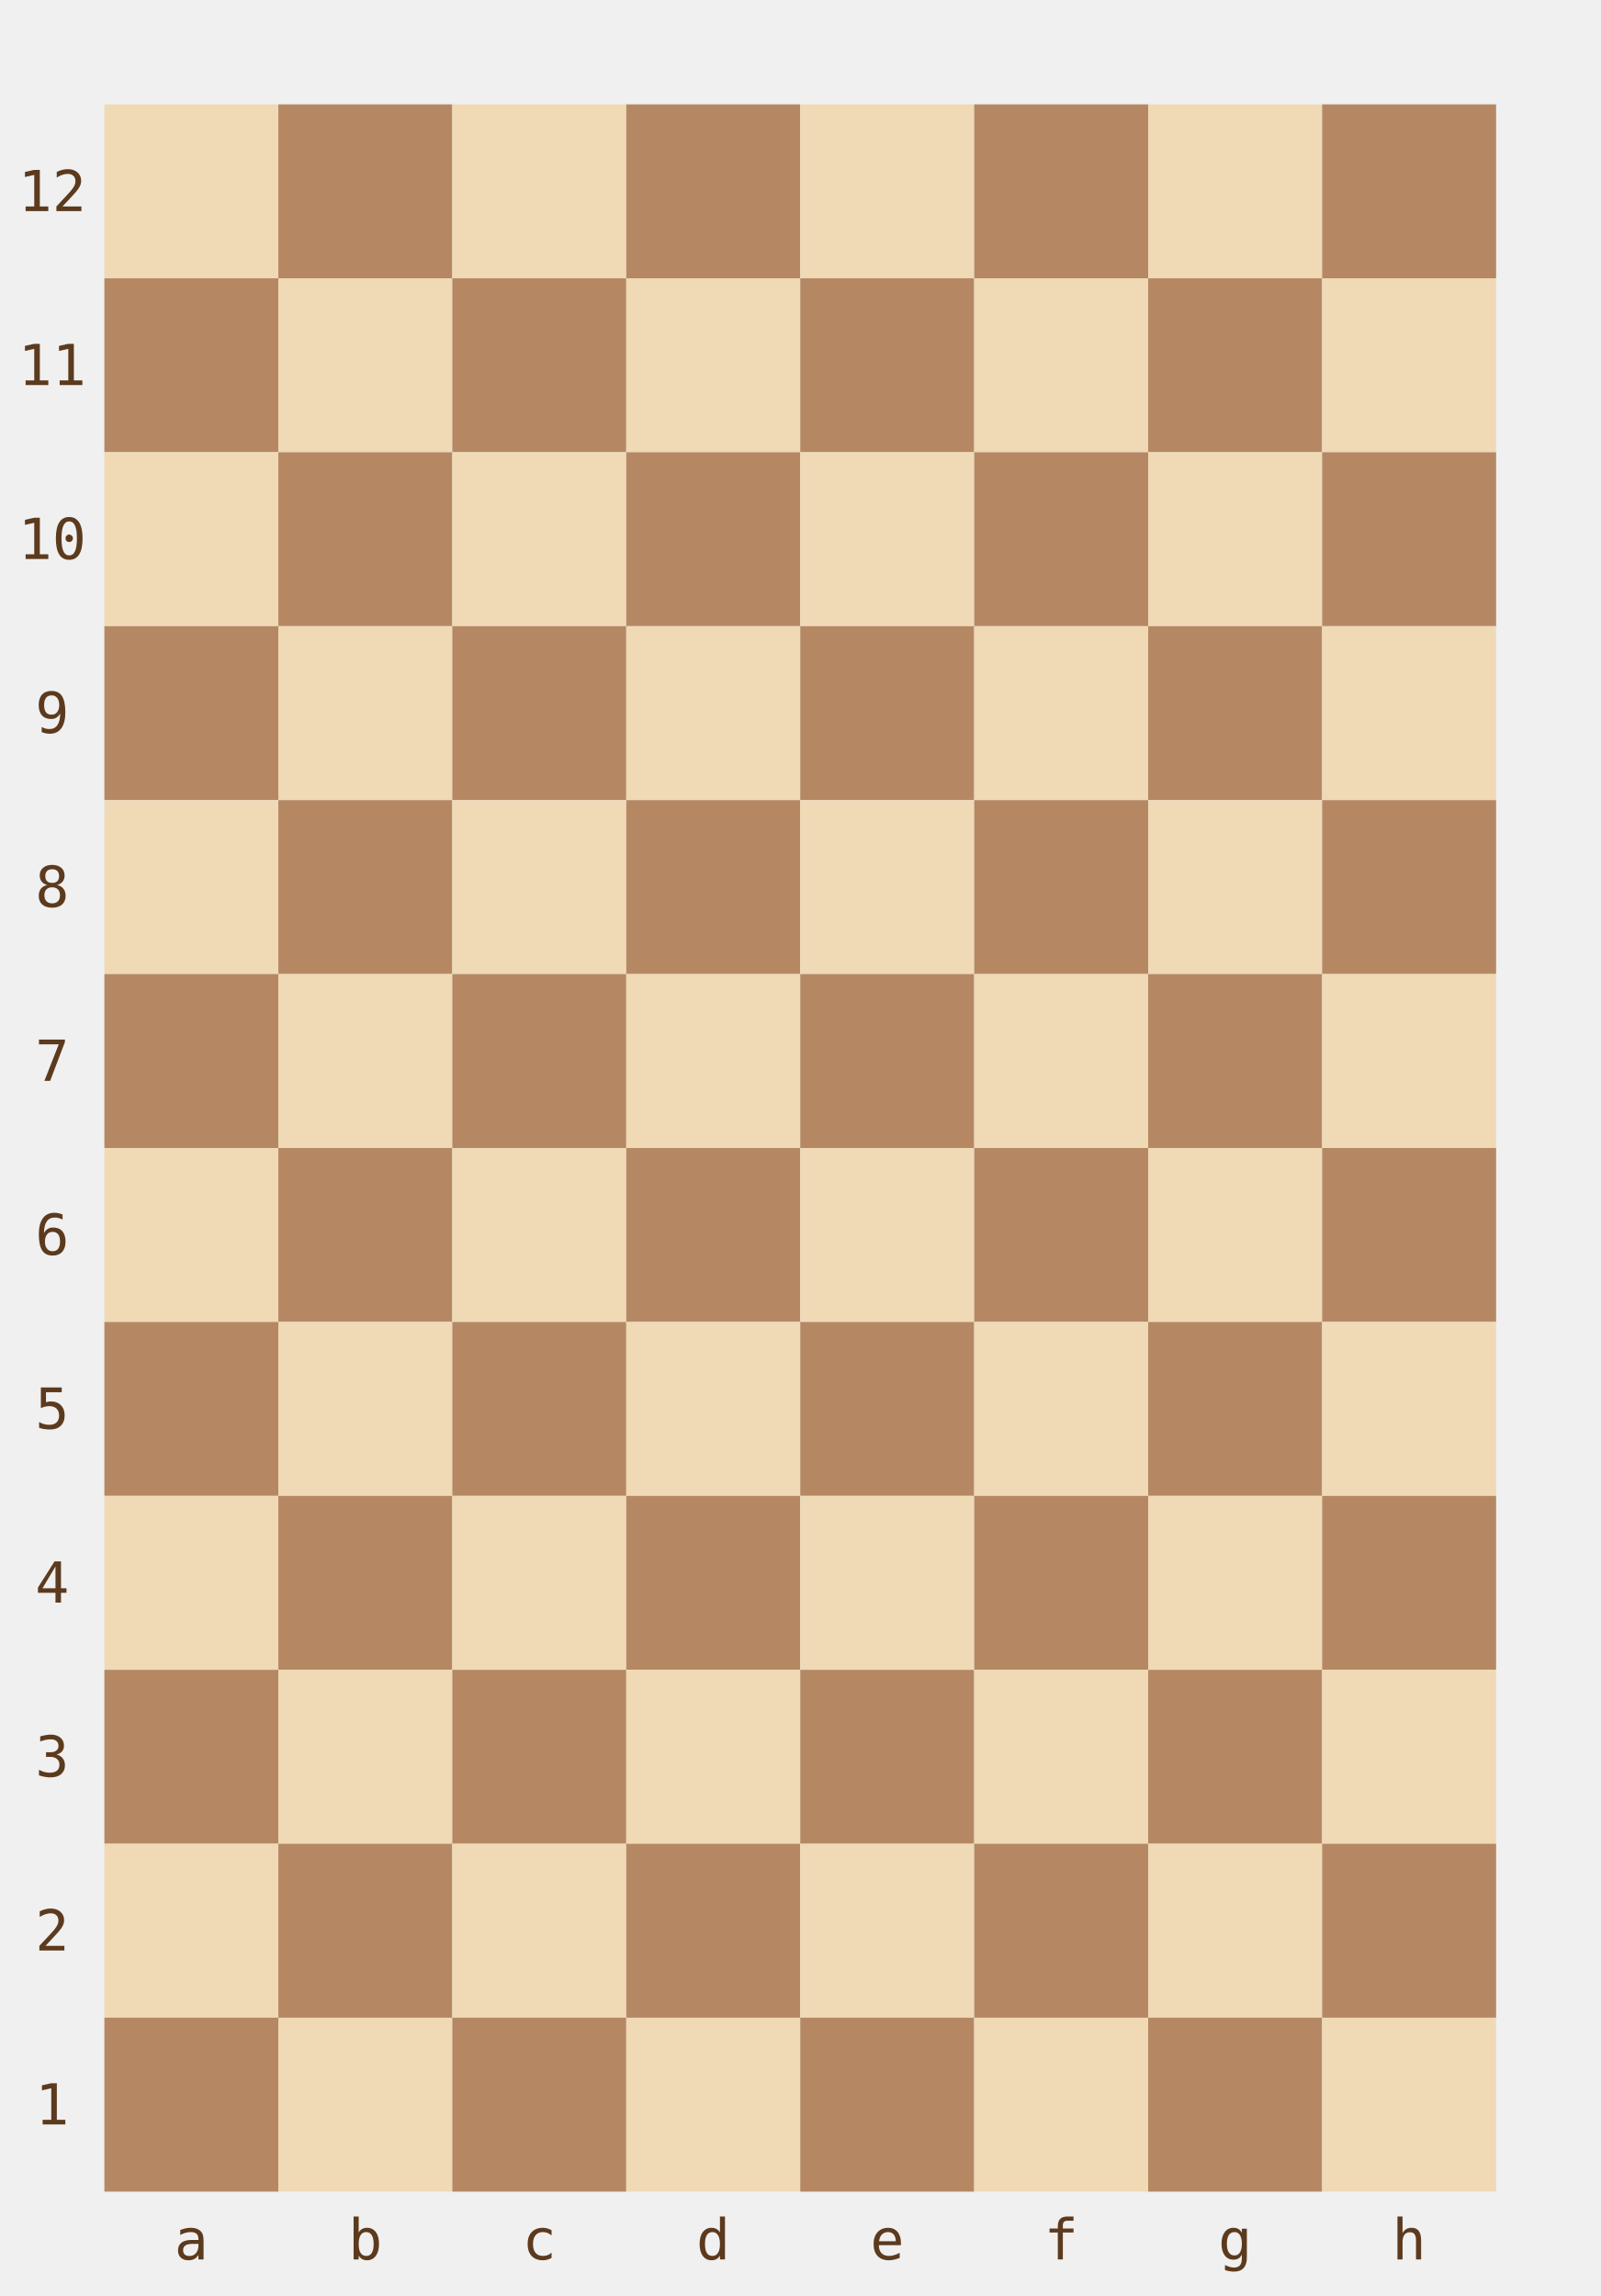
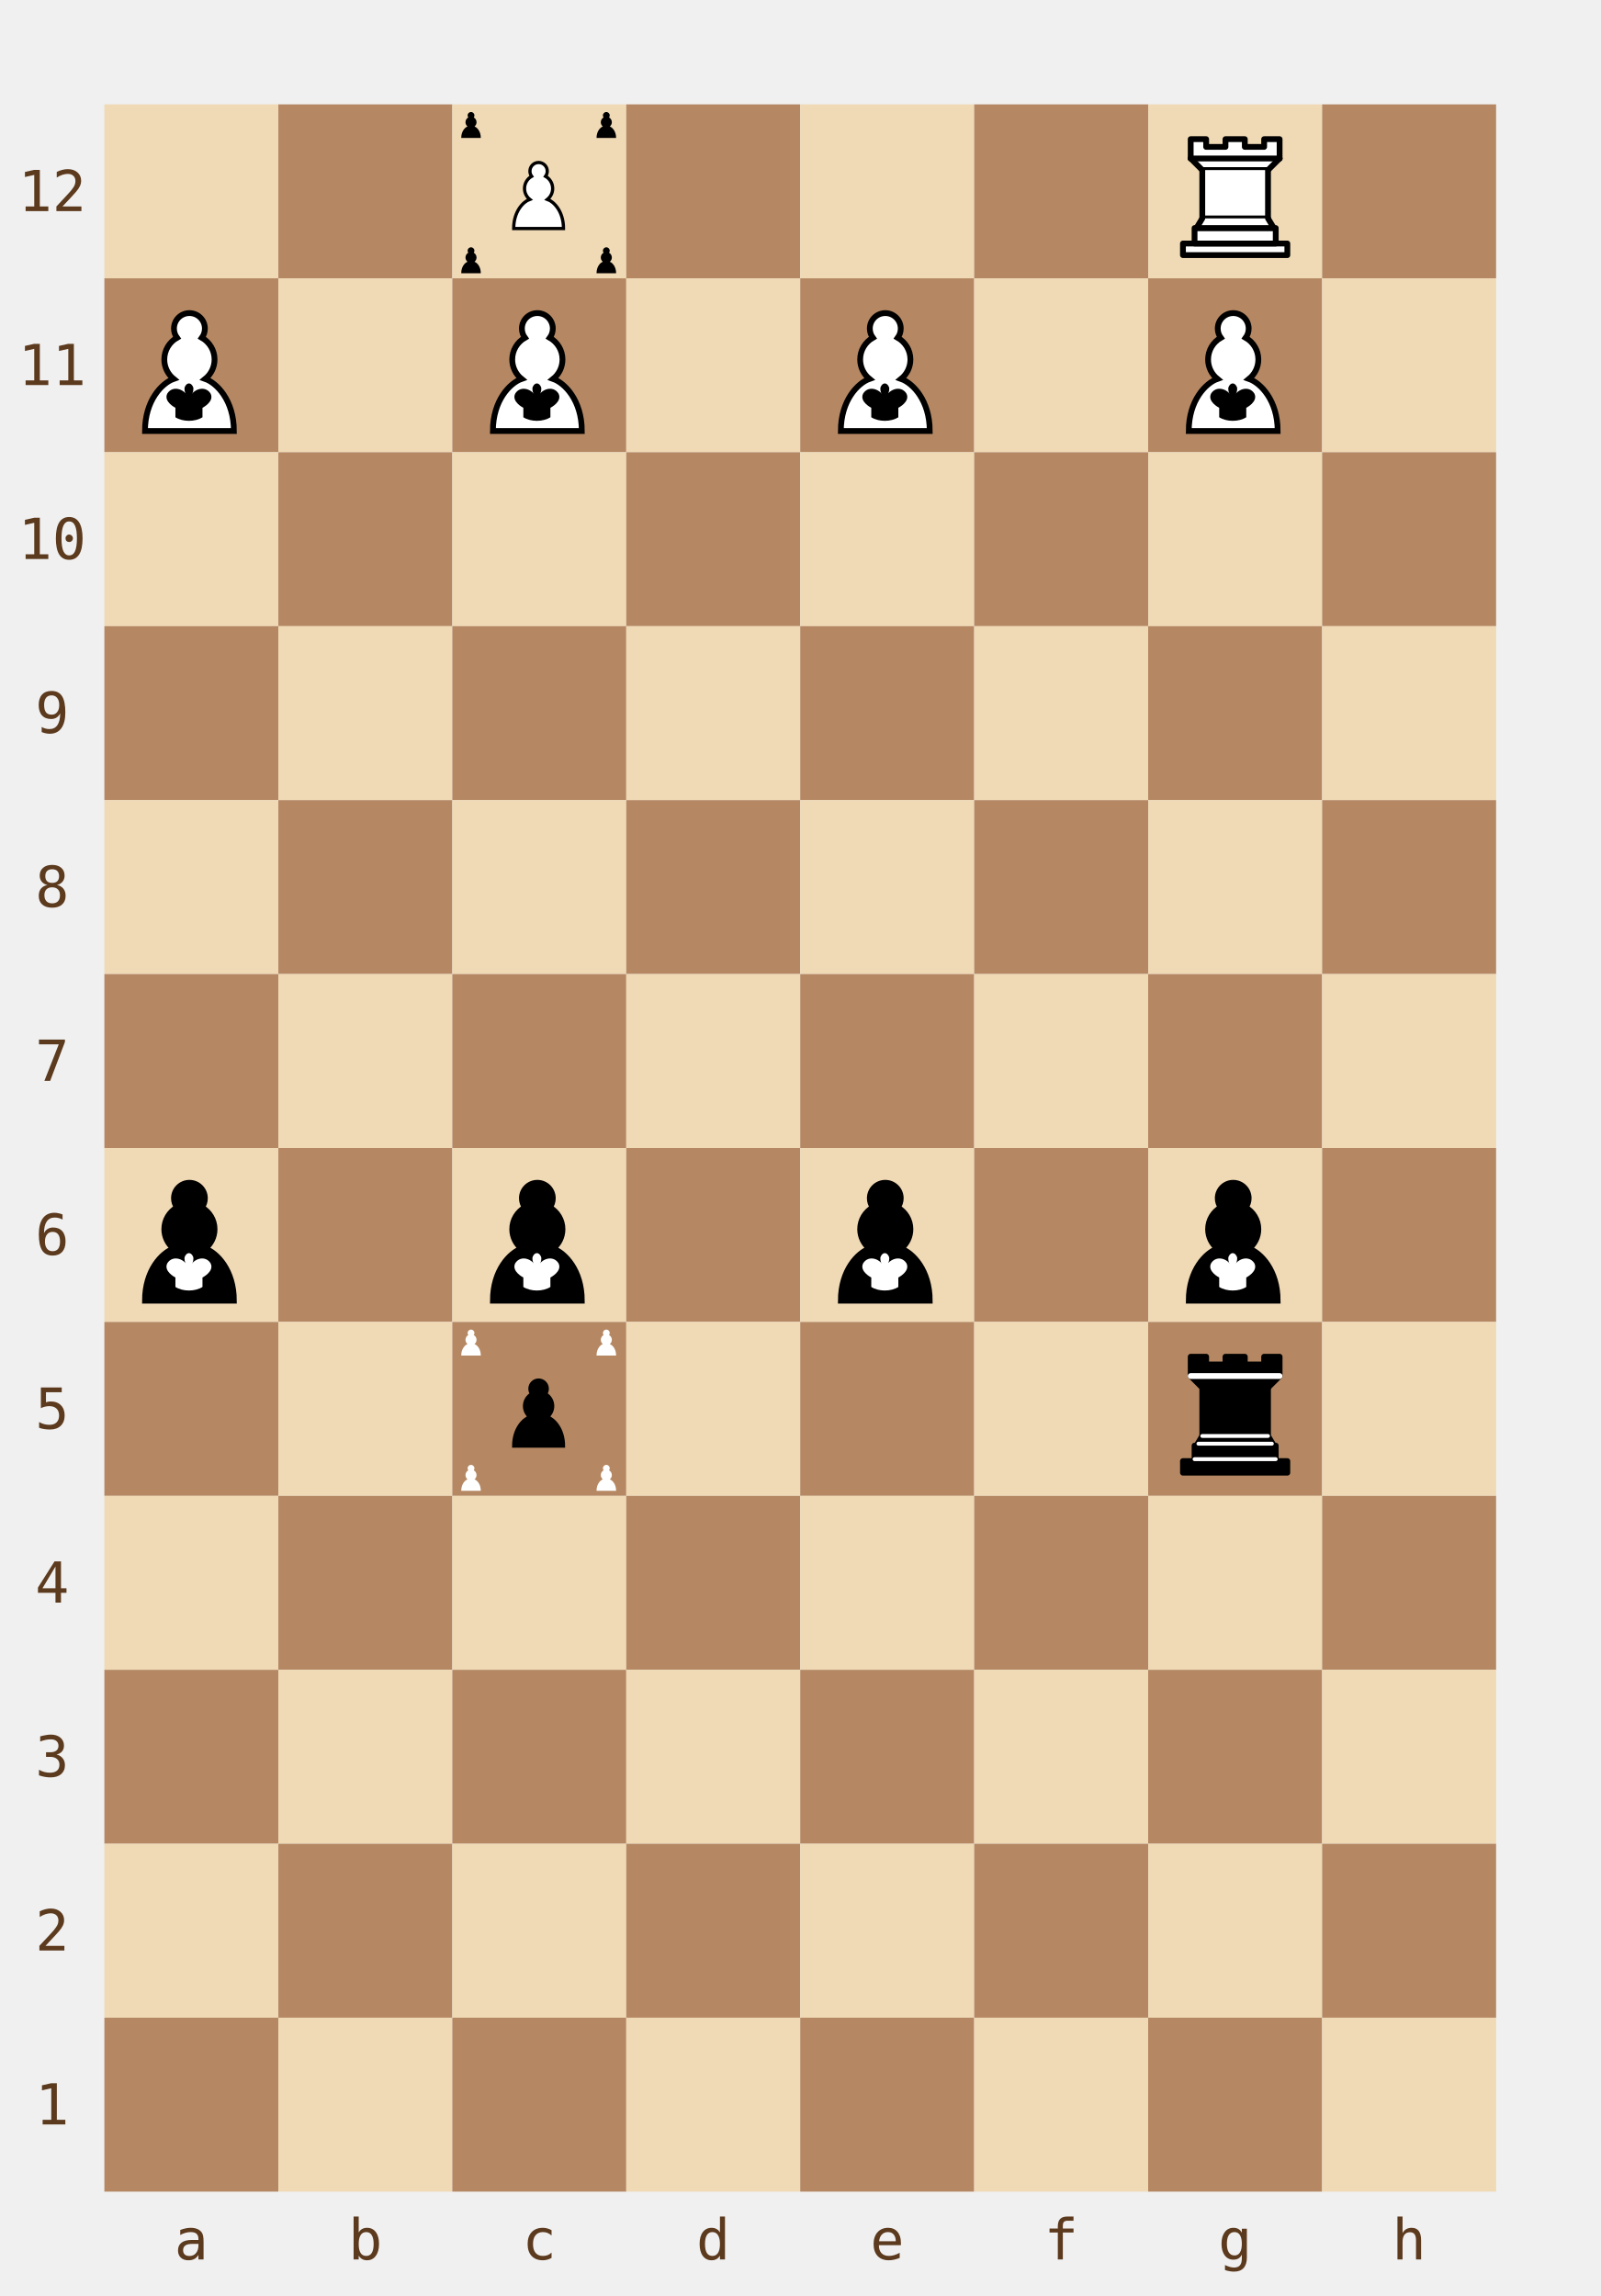
<svg xmlns="http://www.w3.org/2000/svg" viewBox="0 0 368 528" width="368" height="528">
+   <defs>
+     <symbol id="piece-mce-chess-wG" viewBox="0 0 45 45">
+       <g transform="translate(10,10) scale(0.56)">
+         <path d="M 22,9 C 19.79,9 18,10.79 18,13 C 18,13.89 18.29,14.71 18.78,15.38 C 16.83,16.5 15.5,18.59 15.5,21 C 15.5,23.03 16.44,24.84 17.91,26.03 C 14.91,27.09 10.5,31.58 10.5,39.5 L 33.5,39.5 C 33.5,31.58 29.09,27.09 26.09,26.03 C 27.56,24.84 28.5,23.03 28.5,21 C 28.5,18.59 27.17,16.5 25.22,15.38 C 25.71,14.71 26,13.89 26,13 C 26,10.79 24.21,9 22,9 z" style="fill:#fff;stroke:#000;stroke-width:1.5;stroke-linecap:round" />
+       </g>
+       <g transform="translate(0,0) scale(0.22)">
+         <path d="M 22,9 C 19.79,9 18,10.79 18,13 C 18,13.89 18.29,14.71 18.78,15.38 C 16.83,16.5 15.5,18.59 15.5,21 C 15.5,23.03 16.44,24.84 17.91,26.03 C 14.91,27.09 10.5,31.58 10.5,39.5 L 33.5,39.5 C 33.5,31.58 29.09,27.09 26.09,26.03 C 27.56,24.84 28.5,23.03 28.5,21 C 28.5,18.59 27.17,16.5 25.22,15.38 C 25.71,14.71 26,13.89 26,13 C 26,10.79 24.21,9 22,9 z" style="fill:#000;stroke:none" />
+       </g>
+       <g transform="translate(35,0) scale(0.22)">
+         <path d="M 22,9 C 19.79,9 18,10.79 18,13 C 18,13.89 18.29,14.71 18.78,15.38 C 16.83,16.5 15.5,18.59 15.5,21 C 15.5,23.03 16.44,24.84 17.91,26.03 C 14.91,27.09 10.5,31.58 10.5,39.5 L 33.5,39.5 C 33.5,31.58 29.09,27.09 26.09,26.03 C 27.56,24.84 28.5,23.03 28.5,21 C 28.5,18.59 27.17,16.5 25.22,15.38 C 25.71,14.71 26,13.89 26,13 C 26,10.79 24.21,9 22,9 z" style="fill:#000;stroke:none" />
+       </g>
+       <g transform="translate(0,35) scale(0.22)">
+         <path d="M 22,9 C 19.79,9 18,10.79 18,13 C 18,13.89 18.29,14.71 18.78,15.38 C 16.83,16.5 15.5,18.59 15.5,21 C 15.5,23.03 16.44,24.84 17.91,26.03 C 14.91,27.09 10.5,31.58 10.5,39.5 L 33.5,39.5 C 33.5,31.58 29.09,27.09 26.09,26.03 C 27.56,24.84 28.5,23.03 28.5,21 C 28.5,18.59 27.17,16.5 25.22,15.38 C 25.71,14.71 26,13.89 26,13 C 26,10.79 24.21,9 22,9 z" style="fill:#000;stroke:none" />
+       </g>
+       <g transform="translate(35,35) scale(0.22)">
+         <path d="M 22,9 C 19.79,9 18,10.79 18,13 C 18,13.89 18.29,14.71 18.78,15.38 C 16.83,16.5 15.5,18.59 15.5,21 C 15.5,23.03 16.44,24.84 17.91,26.03 C 14.91,27.09 10.5,31.58 10.5,39.5 L 33.5,39.5 C 33.5,31.58 29.09,27.09 26.09,26.03 C 27.56,24.84 28.5,23.03 28.5,21 C 28.5,18.59 27.17,16.5 25.22,15.38 C 25.71,14.71 26,13.89 26,13 C 26,10.79 24.21,9 22,9 z" style="fill:#000;stroke:none" />
+       </g>
+     </symbol>
+     <symbol id="piece-mce-chess-wR" viewBox="0 0 45 45">
+       <g style="fill:#fff;stroke:#000;stroke-width:1.5;stroke-linecap:round;stroke-linejoin:round">
+         <path d="M 9,39 L 36,39 L 36,36 L 9,36 L 9,39 z" />
+         <path d="M 12,36 L 12,32 L 33,32 L 33,36 L 12,36 z" />
+         <path d="M 11,14 L 11,9 L 15,9 L 15,11 L 20,11 L 20,9 L 25,9 L 25,11 L 30,11 L 30,9 L 34,9 L 34,14" />
+         <path d="M 34,14 L 31,17 L 14,17 L 11,14" />
+         <path d="M 31,17 L 31,29.5 L 14,29.5 L 14,17" />
+         <path d="M 31,29.5 L 32.5,32 L 12.5,32 L 14,29.5" />
+         <path d="M 11,14 L 34,14" style="fill:none" />
+       </g>
+     </symbol>
+     <symbol id="piece-mce-chess-wS" viewBox="0 0 45 45">
+       <path d="M 22,9 C 19.79,9 18,10.79 18,13 C 18,13.89 18.29,14.71 18.78,15.38 C 16.83,16.5 15.5,18.59 15.5,21 C 15.5,23.03 16.44,24.84 17.91,26.03 C 14.91,27.09 10.5,31.58 10.5,39.5 L 33.5,39.5 C 33.5,31.58 29.09,27.09 26.09,26.03 C 27.56,24.84 28.5,23.03 28.5,21 C 28.5,18.59 27.17,16.5 25.22,15.38 C 25.71,14.71 26,13.89 26,13 C 26,10.79 24.21,9 22,9 z" style="fill:#fff;stroke:#000;stroke-width:1.5;stroke-linecap:round" />
+       <g transform="translate(14,23) scale(0.35)">
+         <path d="M 22.5,25 C 22.5,25 27,17.5 25.5,14.5 C 25.5,14.5 24.5,12 22.5,12 C 20.5,12 19.5,14.5 19.5,14.5 C 18,17.5 22.5,25 22.5,25" style="fill:#000;stroke:none" />
+         <path d="M 12.5,37 C 18,40.5 27,40.5 32.5,37 L 32.5,30 C 32.5,30 41.5,25.5 38.5,19.5 C 34.5,13 25,16 22.5,23.5 L 22.5,27 L 22.5,23.5 C 20,16 10.5,13 6.5,19.5 C 3.5,25.5 12.5,30 12.5,30 L 12.5,37" style="fill:#000;stroke:none" />
+       </g>
+     </symbol>
+     <symbol id="piece-mce-chess-bS" viewBox="0 0 45 45">
+       <path d="M 22,9 C 19.79,9 18,10.79 18,13 C 18,13.89 18.29,14.71 18.78,15.38 C 16.83,16.5 15.5,18.59 15.5,21 C 15.5,23.03 16.44,24.84 17.91,26.03 C 14.91,27.09 10.5,31.58 10.5,39.5 L 33.5,39.5 C 33.5,31.58 29.09,27.09 26.09,26.03 C 27.56,24.84 28.5,23.03 28.5,21 C 28.5,18.59 27.17,16.5 25.22,15.38 C 25.71,14.71 26,13.89 26,13 C 26,10.79 24.21,9 22,9 z" style="fill:#000;stroke:#000;stroke-width:1.5;stroke-linecap:round" />
+       <g transform="translate(14,23) scale(0.35)">
+         <path d="M 22.5,25 C 22.5,25 27,17.5 25.5,14.5 C 25.5,14.5 24.5,12 22.5,12 C 20.5,12 19.5,14.5 19.5,14.5 C 18,17.5 22.5,25 22.5,25" style="fill:#fff;stroke:none" />
+         <path d="M 12.5,37 C 18,40.5 27,40.5 32.5,37 L 32.5,30 C 32.5,30 41.5,25.5 38.5,19.5 C 34.5,13 25,16 22.5,23.5 L 22.5,27 L 22.5,23.5 C 20,16 10.5,13 6.5,19.5 C 3.5,25.5 12.5,30 12.5,30 L 12.5,37" style="fill:#fff;stroke:none" />
+       </g>
+     </symbol>
+     <symbol id="piece-mce-chess-bG" viewBox="0 0 45 45">
+       <g transform="translate(10,10) scale(0.56)">
+         <path d="M 22,9 C 19.79,9 18,10.79 18,13 C 18,13.89 18.29,14.71 18.78,15.38 C 16.83,16.5 15.5,18.59 15.5,21 C 15.5,23.03 16.44,24.84 17.91,26.03 C 14.91,27.09 10.5,31.58 10.5,39.5 L 33.5,39.5 C 33.5,31.58 29.09,27.09 26.09,26.03 C 27.56,24.84 28.5,23.03 28.5,21 C 28.5,18.59 27.17,16.5 25.22,15.38 C 25.71,14.71 26,13.89 26,13 C 26,10.79 24.21,9 22,9 z" style="fill:#000;stroke:#000;stroke-width:1.5;stroke-linecap:round" />
+       </g>
+       <g transform="translate(0,0) scale(0.22)">
+         <path d="M 22,9 C 19.79,9 18,10.79 18,13 C 18,13.89 18.29,14.71 18.78,15.38 C 16.83,16.5 15.5,18.59 15.5,21 C 15.5,23.03 16.44,24.84 17.91,26.03 C 14.91,27.09 10.5,31.58 10.5,39.5 L 33.5,39.5 C 33.5,31.58 29.09,27.09 26.09,26.03 C 27.56,24.84 28.5,23.03 28.5,21 C 28.5,18.59 27.17,16.5 25.22,15.38 C 25.71,14.71 26,13.89 26,13 C 26,10.79 24.21,9 22,9 z" style="fill:#fff;stroke:none" />
+       </g>
+       <g transform="translate(35,0) scale(0.22)">
+         <path d="M 22,9 C 19.79,9 18,10.79 18,13 C 18,13.89 18.29,14.71 18.78,15.38 C 16.83,16.5 15.5,18.59 15.5,21 C 15.5,23.03 16.44,24.84 17.91,26.03 C 14.91,27.09 10.5,31.58 10.5,39.5 L 33.5,39.5 C 33.5,31.58 29.09,27.09 26.09,26.03 C 27.56,24.84 28.5,23.03 28.5,21 C 28.5,18.59 27.17,16.5 25.22,15.38 C 25.71,14.71 26,13.89 26,13 C 26,10.79 24.21,9 22,9 z" style="fill:#fff;stroke:none" />
+       </g>
+       <g transform="translate(0,35) scale(0.22)">
+         <path d="M 22,9 C 19.79,9 18,10.79 18,13 C 18,13.89 18.29,14.71 18.78,15.38 C 16.83,16.5 15.5,18.59 15.5,21 C 15.5,23.03 16.44,24.84 17.91,26.03 C 14.91,27.09 10.5,31.58 10.5,39.5 L 33.5,39.5 C 33.5,31.58 29.09,27.09 26.09,26.03 C 27.56,24.84 28.5,23.03 28.5,21 C 28.5,18.59 27.17,16.5 25.22,15.38 C 25.71,14.71 26,13.89 26,13 C 26,10.79 24.21,9 22,9 z" style="fill:#fff;stroke:none" />
+       </g>
+       <g transform="translate(35,35) scale(0.22)">
+         <path d="M 22,9 C 19.79,9 18,10.79 18,13 C 18,13.89 18.29,14.71 18.78,15.38 C 16.83,16.5 15.5,18.59 15.5,21 C 15.5,23.03 16.44,24.84 17.91,26.03 C 14.91,27.09 10.5,31.58 10.5,39.5 L 33.5,39.5 C 33.5,31.58 29.09,27.09 26.09,26.03 C 27.56,24.84 28.5,23.03 28.5,21 C 28.5,18.59 27.17,16.5 25.22,15.38 C 25.71,14.71 26,13.89 26,13 C 26,10.79 24.21,9 22,9 z" style="fill:#fff;stroke:none" />
+       </g>
+     </symbol>
+     <symbol id="piece-mce-chess-bR" viewBox="0 0 45 45">
+       <g style="fill:#000;stroke:#000;stroke-width:1.5;stroke-linecap:round;stroke-linejoin:round">
+         <path d="M 9,39 L 36,39 L 36,36 L 9,36 L 9,39 z" />
+         <path d="M 12,36 L 12,32 L 33,32 L 33,36 L 12,36 z" />
+         <path d="M 11,14 L 11,9 L 15,9 L 15,11 L 20,11 L 20,9 L 25,9 L 25,11 L 30,11 L 30,9 L 34,9 L 34,14" />
+         <path d="M 34,14 L 31,17 L 14,17 L 11,14" />
+         <path d="M 31,17 L 31,29.5 L 14,29.5 L 14,17" />
+         <path d="M 31,29.5 L 32.5,32 L 12.5,32 L 14,29.5" />
+         <path d="M 11,14 L 34,14" style="fill:none;stroke:#fff;stroke-linejoin:miter" />
+         <path d="M 12,35.5 L 33,35.5" style="fill:none;stroke:#fff;stroke-width:1" />
+         <path d="M 13,31.5 L 32,31.5" style="fill:none;stroke:#fff;stroke-width:1" />
+         <path d="M 14,29.5 L 31,29.5" style="fill:none;stroke:#fff;stroke-width:1" />
+       </g>
+     </symbol>
+   </defs>
  <rect x="24" y="24" width="40" height="40" fill="#f0d9b5" data-sq="a12" class="board-cell" />
  <rect x="64" y="24" width="40" height="40" fill="#b58863" data-sq="b12" class="board-cell" />
  <rect x="104" y="24" width="40" height="40" fill="#f0d9b5" data-sq="c12" class="board-cell" />
  <rect x="144" y="24" width="40" height="40" fill="#b58863" data-sq="d12" class="board-cell" />
  <rect x="184" y="24" width="40" height="40" fill="#f0d9b5" data-sq="e12" class="board-cell" />
  <rect x="224" y="24" width="40" height="40" fill="#b58863" data-sq="f12" class="board-cell" />
  <rect x="264" y="24" width="40" height="40" fill="#f0d9b5" data-sq="g12" class="board-cell" />
  <rect x="304" y="24" width="40" height="40" fill="#b58863" data-sq="h12" class="board-cell" />
  <rect x="24" y="64" width="40" height="40" fill="#b58863" data-sq="a11" class="board-cell" />
  <rect x="64" y="64" width="40" height="40" fill="#f0d9b5" data-sq="b11" class="board-cell" />
  <rect x="104" y="64" width="40" height="40" fill="#b58863" data-sq="c11" class="board-cell" />
  <rect x="144" y="64" width="40" height="40" fill="#f0d9b5" data-sq="d11" class="board-cell" />
  <rect x="184" y="64" width="40" height="40" fill="#b58863" data-sq="e11" class="board-cell" />
  <rect x="224" y="64" width="40" height="40" fill="#f0d9b5" data-sq="f11" class="board-cell" />
  <rect x="264" y="64" width="40" height="40" fill="#b58863" data-sq="g11" class="board-cell" />
  <rect x="304" y="64" width="40" height="40" fill="#f0d9b5" data-sq="h11" class="board-cell" />
  <rect x="24" y="104" width="40" height="40" fill="#f0d9b5" data-sq="a10" class="board-cell" />
  <rect x="64" y="104" width="40" height="40" fill="#b58863" data-sq="b10" class="board-cell" />
  <rect x="104" y="104" width="40" height="40" fill="#f0d9b5" data-sq="c10" class="board-cell" />
  <rect x="144" y="104" width="40" height="40" fill="#b58863" data-sq="d10" class="board-cell" />
  <rect x="184" y="104" width="40" height="40" fill="#f0d9b5" data-sq="e10" class="board-cell" />
  <rect x="224" y="104" width="40" height="40" fill="#b58863" data-sq="f10" class="board-cell" />
  <rect x="264" y="104" width="40" height="40" fill="#f0d9b5" data-sq="g10" class="board-cell" />
  <rect x="304" y="104" width="40" height="40" fill="#b58863" data-sq="h10" class="board-cell" />
  <rect x="24" y="144" width="40" height="40" fill="#b58863" data-sq="a9" class="board-cell" />
  <rect x="64" y="144" width="40" height="40" fill="#f0d9b5" data-sq="b9" class="board-cell" />
  <rect x="104" y="144" width="40" height="40" fill="#b58863" data-sq="c9" class="board-cell" />
  <rect x="144" y="144" width="40" height="40" fill="#f0d9b5" data-sq="d9" class="board-cell" />
  <rect x="184" y="144" width="40" height="40" fill="#b58863" data-sq="e9" class="board-cell" />
  <rect x="224" y="144" width="40" height="40" fill="#f0d9b5" data-sq="f9" class="board-cell" />
  <rect x="264" y="144" width="40" height="40" fill="#b58863" data-sq="g9" class="board-cell" />
  <rect x="304" y="144" width="40" height="40" fill="#f0d9b5" data-sq="h9" class="board-cell" />
  <rect x="24" y="184" width="40" height="40" fill="#f0d9b5" data-sq="a8" class="board-cell" />
  <rect x="64" y="184" width="40" height="40" fill="#b58863" data-sq="b8" class="board-cell" />
  <rect x="104" y="184" width="40" height="40" fill="#f0d9b5" data-sq="c8" class="board-cell" />
  <rect x="144" y="184" width="40" height="40" fill="#b58863" data-sq="d8" class="board-cell" />
  <rect x="184" y="184" width="40" height="40" fill="#f0d9b5" data-sq="e8" class="board-cell" />
  <rect x="224" y="184" width="40" height="40" fill="#b58863" data-sq="f8" class="board-cell" />
  <rect x="264" y="184" width="40" height="40" fill="#f0d9b5" data-sq="g8" class="board-cell" />
  <rect x="304" y="184" width="40" height="40" fill="#b58863" data-sq="h8" class="board-cell" />
  <rect x="24" y="224" width="40" height="40" fill="#b58863" data-sq="a7" class="board-cell" />
  <rect x="64" y="224" width="40" height="40" fill="#f0d9b5" data-sq="b7" class="board-cell" />
  <rect x="104" y="224" width="40" height="40" fill="#b58863" data-sq="c7" class="board-cell" />
  <rect x="144" y="224" width="40" height="40" fill="#f0d9b5" data-sq="d7" class="board-cell" />
  <rect x="184" y="224" width="40" height="40" fill="#b58863" data-sq="e7" class="board-cell" />
  <rect x="224" y="224" width="40" height="40" fill="#f0d9b5" data-sq="f7" class="board-cell" />
  <rect x="264" y="224" width="40" height="40" fill="#b58863" data-sq="g7" class="board-cell" />
  <rect x="304" y="224" width="40" height="40" fill="#f0d9b5" data-sq="h7" class="board-cell" />
  <rect x="24" y="264" width="40" height="40" fill="#f0d9b5" data-sq="a6" class="board-cell" />
  <rect x="64" y="264" width="40" height="40" fill="#b58863" data-sq="b6" class="board-cell" />
  <rect x="104" y="264" width="40" height="40" fill="#f0d9b5" data-sq="c6" class="board-cell" />
  <rect x="144" y="264" width="40" height="40" fill="#b58863" data-sq="d6" class="board-cell" />
  <rect x="184" y="264" width="40" height="40" fill="#f0d9b5" data-sq="e6" class="board-cell" />
  <rect x="224" y="264" width="40" height="40" fill="#b58863" data-sq="f6" class="board-cell" />
  <rect x="264" y="264" width="40" height="40" fill="#f0d9b5" data-sq="g6" class="board-cell" />
  <rect x="304" y="264" width="40" height="40" fill="#b58863" data-sq="h6" class="board-cell" />
  <rect x="24" y="304" width="40" height="40" fill="#b58863" data-sq="a5" class="board-cell" />
  <rect x="64" y="304" width="40" height="40" fill="#f0d9b5" data-sq="b5" class="board-cell" />
  <rect x="104" y="304" width="40" height="40" fill="#b58863" data-sq="c5" class="board-cell" />
  <rect x="144" y="304" width="40" height="40" fill="#f0d9b5" data-sq="d5" class="board-cell" />
  <rect x="184" y="304" width="40" height="40" fill="#b58863" data-sq="e5" class="board-cell" />
  <rect x="224" y="304" width="40" height="40" fill="#f0d9b5" data-sq="f5" class="board-cell" />
  <rect x="264" y="304" width="40" height="40" fill="#b58863" data-sq="g5" class="board-cell" />
  <rect x="304" y="304" width="40" height="40" fill="#f0d9b5" data-sq="h5" class="board-cell" />
  <rect x="24" y="344" width="40" height="40" fill="#f0d9b5" data-sq="a4" class="board-cell" />
  <rect x="64" y="344" width="40" height="40" fill="#b58863" data-sq="b4" class="board-cell" />
  <rect x="104" y="344" width="40" height="40" fill="#f0d9b5" data-sq="c4" class="board-cell" />
  <rect x="144" y="344" width="40" height="40" fill="#b58863" data-sq="d4" class="board-cell" />
  <rect x="184" y="344" width="40" height="40" fill="#f0d9b5" data-sq="e4" class="board-cell" />
  <rect x="224" y="344" width="40" height="40" fill="#b58863" data-sq="f4" class="board-cell" />
  <rect x="264" y="344" width="40" height="40" fill="#f0d9b5" data-sq="g4" class="board-cell" />
  <rect x="304" y="344" width="40" height="40" fill="#b58863" data-sq="h4" class="board-cell" />
  <rect x="24" y="384" width="40" height="40" fill="#b58863" data-sq="a3" class="board-cell" />
  <rect x="64" y="384" width="40" height="40" fill="#f0d9b5" data-sq="b3" class="board-cell" />
  <rect x="104" y="384" width="40" height="40" fill="#b58863" data-sq="c3" class="board-cell" />
  <rect x="144" y="384" width="40" height="40" fill="#f0d9b5" data-sq="d3" class="board-cell" />
  <rect x="184" y="384" width="40" height="40" fill="#b58863" data-sq="e3" class="board-cell" />
  <rect x="224" y="384" width="40" height="40" fill="#f0d9b5" data-sq="f3" class="board-cell" />
  <rect x="264" y="384" width="40" height="40" fill="#b58863" data-sq="g3" class="board-cell" />
  <rect x="304" y="384" width="40" height="40" fill="#f0d9b5" data-sq="h3" class="board-cell" />
  <rect x="24" y="424" width="40" height="40" fill="#f0d9b5" data-sq="a2" class="board-cell" />
  <rect x="64" y="424" width="40" height="40" fill="#b58863" data-sq="b2" class="board-cell" />
  <rect x="104" y="424" width="40" height="40" fill="#f0d9b5" data-sq="c2" class="board-cell" />
  <rect x="144" y="424" width="40" height="40" fill="#b58863" data-sq="d2" class="board-cell" />
  <rect x="184" y="424" width="40" height="40" fill="#f0d9b5" data-sq="e2" class="board-cell" />
  <rect x="224" y="424" width="40" height="40" fill="#b58863" data-sq="f2" class="board-cell" />
  <rect x="264" y="424" width="40" height="40" fill="#f0d9b5" data-sq="g2" class="board-cell" />
  <rect x="304" y="424" width="40" height="40" fill="#b58863" data-sq="h2" class="board-cell" />
  <rect x="24" y="464" width="40" height="40" fill="#b58863" data-sq="a1" class="board-cell" />
  <rect x="64" y="464" width="40" height="40" fill="#f0d9b5" data-sq="b1" class="board-cell" />
  <rect x="104" y="464" width="40" height="40" fill="#b58863" data-sq="c1" class="board-cell" />
  <rect x="144" y="464" width="40" height="40" fill="#f0d9b5" data-sq="d1" class="board-cell" />
  <rect x="184" y="464" width="40" height="40" fill="#b58863" data-sq="e1" class="board-cell" />
  <rect x="224" y="464" width="40" height="40" fill="#f0d9b5" data-sq="f1" class="board-cell" />
  <rect x="264" y="464" width="40" height="40" fill="#b58863" data-sq="g1" class="board-cell" />
  <rect x="304" y="464" width="40" height="40" fill="#f0d9b5" data-sq="h1" class="board-cell" />
+   <g pointer-events="none">
+     <use href="#piece-mce-chess-wG" x="104" y="24" width="40" height="40" />
+     <use href="#piece-mce-chess-wR" x="264" y="24" width="40" height="40" />
+     <use href="#piece-mce-chess-wS" x="24" y="64" width="40" height="40" />
+     <use href="#piece-mce-chess-wS" x="104" y="64" width="40" height="40" />
+     <use href="#piece-mce-chess-wS" x="184" y="64" width="40" height="40" />
+     <use href="#piece-mce-chess-wS" x="264" y="64" width="40" height="40" />
+     <use href="#piece-mce-chess-bS" x="24" y="264" width="40" height="40" />
+     <use href="#piece-mce-chess-bS" x="104" y="264" width="40" height="40" />
+     <use href="#piece-mce-chess-bS" x="184" y="264" width="40" height="40" />
+     <use href="#piece-mce-chess-bS" x="264" y="264" width="40" height="40" />
+     <use href="#piece-mce-chess-bG" x="104" y="304" width="40" height="40" />
+     <use href="#piece-mce-chess-bR" x="264" y="304" width="40" height="40" />
+   </g>
  <text x="44" y="519.6" text-anchor="middle" font-size="13" fill="#5c3a1e" font-family="monospace">a</text>
  <text x="84" y="519.6" text-anchor="middle" font-size="13" fill="#5c3a1e" font-family="monospace">b</text>
  <text x="124" y="519.6" text-anchor="middle" font-size="13" fill="#5c3a1e" font-family="monospace">c</text>
  <text x="164" y="519.6" text-anchor="middle" font-size="13" fill="#5c3a1e" font-family="monospace">d</text>
  <text x="204" y="519.6" text-anchor="middle" font-size="13" fill="#5c3a1e" font-family="monospace">e</text>
  <text x="244" y="519.6" text-anchor="middle" font-size="13" fill="#5c3a1e" font-family="monospace">f</text>
  <text x="284" y="519.6" text-anchor="middle" font-size="13" fill="#5c3a1e" font-family="monospace">g</text>
  <text x="324" y="519.6" text-anchor="middle" font-size="13" fill="#5c3a1e" font-family="monospace">h</text>
  <text x="12" y="48.55" text-anchor="middle" font-size="13" fill="#5c3a1e" font-family="monospace">12</text>
  <text x="12" y="88.55" text-anchor="middle" font-size="13" fill="#5c3a1e" font-family="monospace">11</text>
  <text x="12" y="128.55" text-anchor="middle" font-size="13" fill="#5c3a1e" font-family="monospace">10</text>
  <text x="12" y="168.55" text-anchor="middle" font-size="13" fill="#5c3a1e" font-family="monospace">9</text>
  <text x="12" y="208.55" text-anchor="middle" font-size="13" fill="#5c3a1e" font-family="monospace">8</text>
  <text x="12" y="248.55" text-anchor="middle" font-size="13" fill="#5c3a1e" font-family="monospace">7</text>
  <text x="12" y="288.55" text-anchor="middle" font-size="13" fill="#5c3a1e" font-family="monospace">6</text>
  <text x="12" y="328.55" text-anchor="middle" font-size="13" fill="#5c3a1e" font-family="monospace">5</text>
  <text x="12" y="368.55" text-anchor="middle" font-size="13" fill="#5c3a1e" font-family="monospace">4</text>
  <text x="12" y="408.55" text-anchor="middle" font-size="13" fill="#5c3a1e" font-family="monospace">3</text>
  <text x="12" y="448.55" text-anchor="middle" font-size="13" fill="#5c3a1e" font-family="monospace">2</text>
  <text x="12" y="488.55" text-anchor="middle" font-size="13" fill="#5c3a1e" font-family="monospace">1</text>
</svg>
